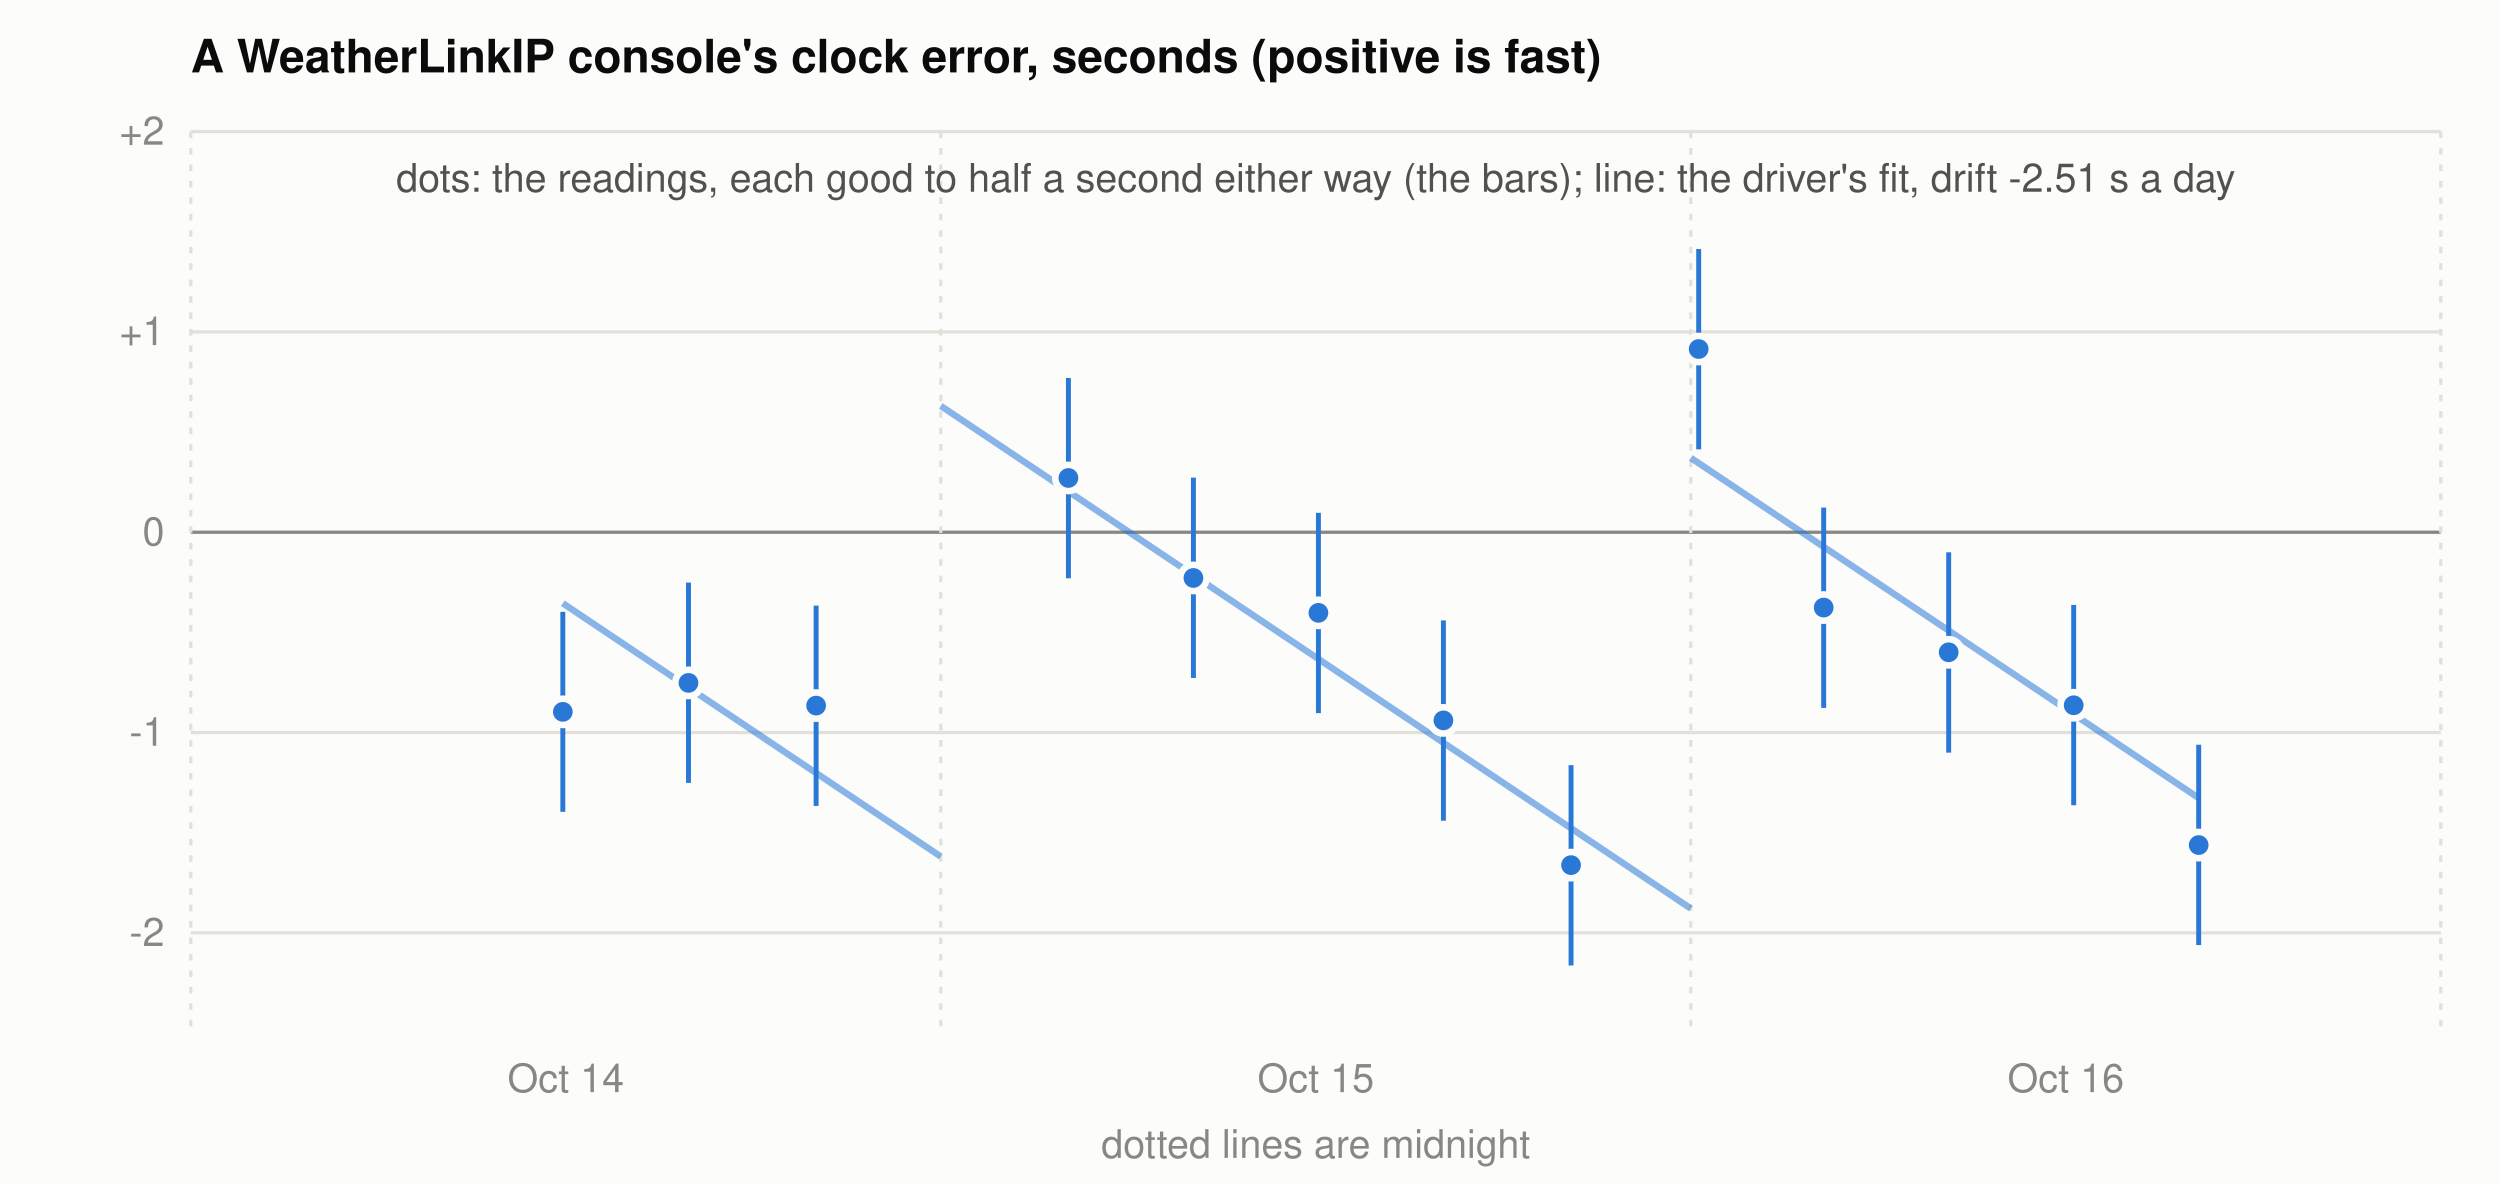
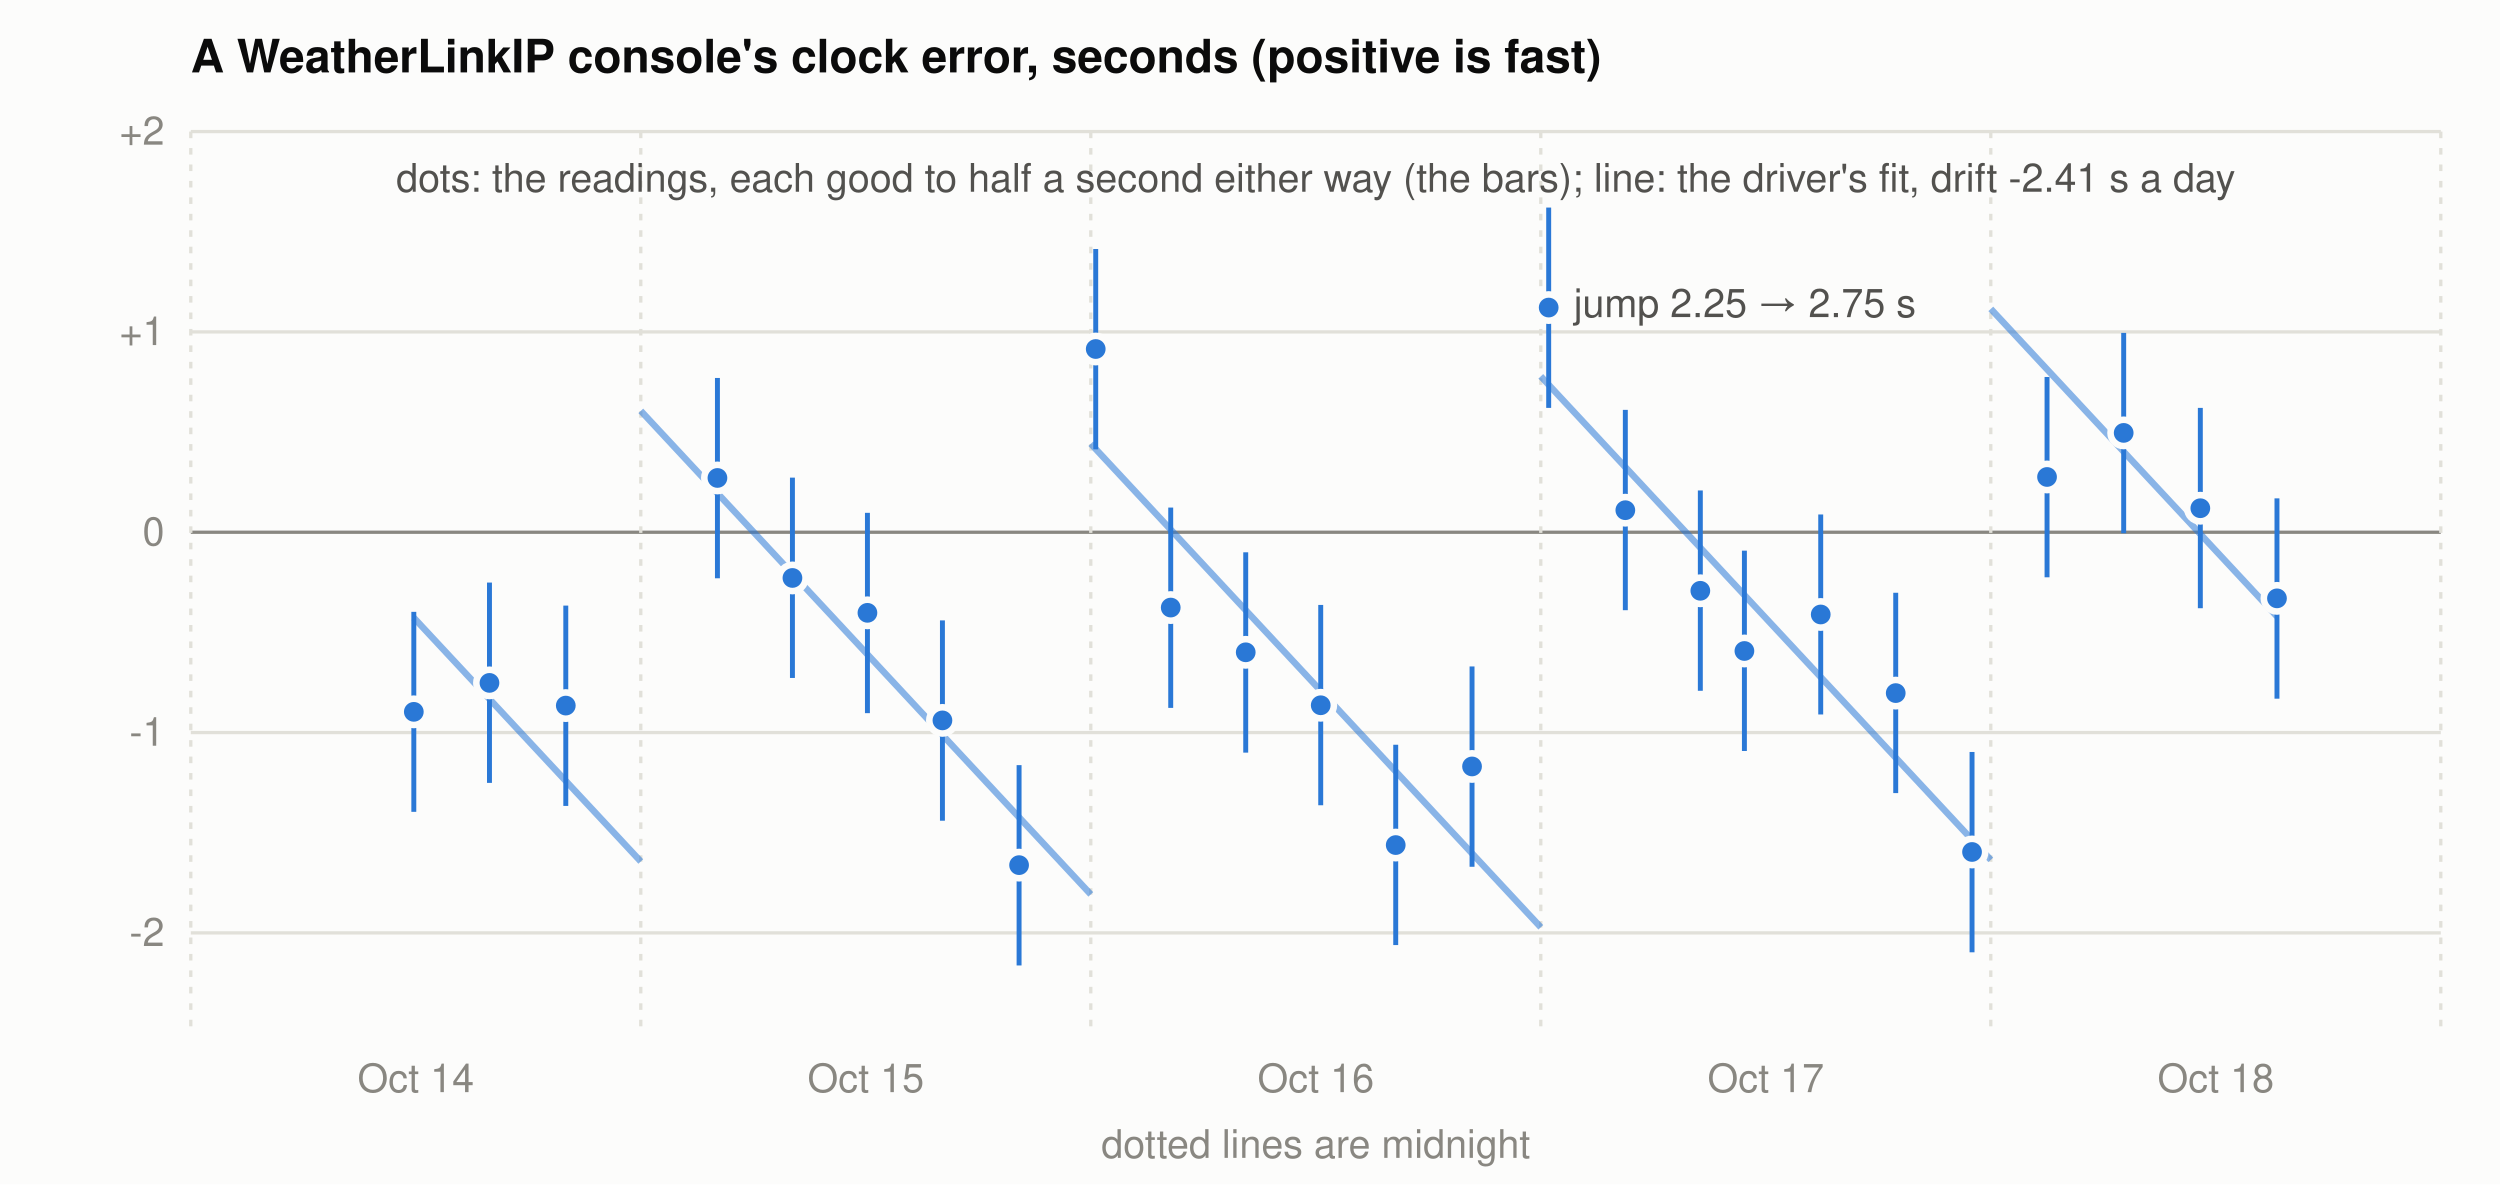
<svg xmlns="http://www.w3.org/2000/svg" width="760" height="360" viewBox="0 0 760 360" role="img" aria-label="A WeatherLinkIP console's whole-second clock readings" font-family="-apple-system,BlinkMacSystemFont,'Segoe UI',Helvetica,Arial,sans-serif">
  <rect width="760" height="360" fill="#fcfcfb" />
  <text x="58" y="22" font-size="14" font-weight="600" fill="#0b0b0b">A WeatherLinkIP console's clock error, seconds (positive is fast)</text>
  <line x1="58" y1="283.6" x2="742" y2="283.6" stroke="#e1e0d9" stroke-width="1" />
  <text x="50" y="287.6" font-size="12" text-anchor="end" fill="#898781">-2</text>
  <line x1="58" y1="222.7" x2="742" y2="222.7" stroke="#e1e0d9" stroke-width="1" />
  <text x="50" y="226.7" font-size="12" text-anchor="end" fill="#898781">-1</text>
  <line x1="58" y1="161.8" x2="742" y2="161.8" stroke="#898781" stroke-width="1" />
  <text x="50" y="165.8" font-size="12" text-anchor="end" fill="#898781">0</text>
  <line x1="58" y1="100.9" x2="742" y2="100.9" stroke="#e1e0d9" stroke-width="1" />
  <text x="50" y="104.9" font-size="12" text-anchor="end" fill="#898781">+1</text>
  <line x1="58" y1="40.0" x2="742" y2="40.0" stroke="#e1e0d9" stroke-width="1" />
  <text x="50" y="44.0" font-size="12" text-anchor="end" fill="#898781">+2</text>
  <line x1="58.0" y1="40" x2="58.0" y2="314" stroke="#e1e0d9" stroke-width="1" stroke-dasharray="2 3" />
-   <text x="172.0" y="332" font-size="12" text-anchor="middle" fill="#898781">Oct 14</text>
-   <line x1="286.0" y1="40" x2="286.0" y2="314" stroke="#e1e0d9" stroke-width="1" stroke-dasharray="2 3" />
-   <text x="400.0" y="332" font-size="12" text-anchor="middle" fill="#898781">Oct 15</text>
-   <line x1="514.0" y1="40" x2="514.0" y2="314" stroke="#e1e0d9" stroke-width="1" stroke-dasharray="2 3" />
-   <text x="628.0" y="332" font-size="12" text-anchor="middle" fill="#898781">Oct 16</text>
+   <text x="126.4" y="332" font-size="12" text-anchor="middle" fill="#898781">Oct 14</text>
+   <line x1="194.8" y1="40" x2="194.8" y2="314" stroke="#e1e0d9" stroke-width="1" stroke-dasharray="2 3" />
+   <text x="263.2" y="332" font-size="12" text-anchor="middle" fill="#898781">Oct 15</text>
+   <line x1="331.6" y1="40" x2="331.6" y2="314" stroke="#e1e0d9" stroke-width="1" stroke-dasharray="2 3" />
+   <text x="400.0" y="332" font-size="12" text-anchor="middle" fill="#898781">Oct 16</text>
+   <line x1="468.4" y1="40" x2="468.4" y2="314" stroke="#e1e0d9" stroke-width="1" stroke-dasharray="2 3" />
+   <text x="536.8" y="332" font-size="12" text-anchor="middle" fill="#898781">Oct 17</text>
+   <line x1="605.2" y1="40" x2="605.2" y2="314" stroke="#e1e0d9" stroke-width="1" stroke-dasharray="2 3" />
+   <text x="673.6" y="332" font-size="12" text-anchor="middle" fill="#898781">Oct 18</text>
  <line x1="742.0" y1="40" x2="742.0" y2="314" stroke="#e1e0d9" stroke-width="1" stroke-dasharray="2 3" />
  <text x="400.0" y="352" font-size="12" text-anchor="middle" fill="#898781">dotted lines are midnight</text>
-   <line x1="171.1" y1="183.4" x2="286.0" y2="260.4" stroke="#2a78d6" stroke-width="2" stroke-opacity="0.55" />
-   <line x1="286.0" y1="123.4" x2="514.0" y2="276.2" stroke="#2a78d6" stroke-width="2" stroke-opacity="0.55" />
-   <line x1="514.0" y1="139.2" x2="668.4" y2="242.6" stroke="#2a78d6" stroke-width="2" stroke-opacity="0.55" />
-   <line x1="171.1" y1="186.0" x2="171.1" y2="246.8" stroke="#2a78d6" stroke-width="1.5" />
-   <circle cx="171.1" cy="216.4" r="4" fill="#2a78d6" stroke="#fcfcfb" stroke-width="2" />
-   <line x1="209.3" y1="177.1" x2="209.3" y2="238.0" stroke="#2a78d6" stroke-width="1.5" />
-   <circle cx="209.3" cy="207.6" r="4" fill="#2a78d6" stroke="#fcfcfb" stroke-width="2" />
-   <line x1="248.1" y1="184.1" x2="248.1" y2="245.0" stroke="#2a78d6" stroke-width="1.5" />
-   <circle cx="248.1" cy="214.5" r="4" fill="#2a78d6" stroke="#fcfcfb" stroke-width="2" />
-   <line x1="324.8" y1="114.9" x2="324.8" y2="175.8" stroke="#2a78d6" stroke-width="1.5" />
-   <circle cx="324.8" cy="145.3" r="4" fill="#2a78d6" stroke="#fcfcfb" stroke-width="2" />
-   <line x1="362.8" y1="145.2" x2="362.8" y2="206.1" stroke="#2a78d6" stroke-width="1.5" />
-   <circle cx="362.8" cy="175.7" r="4" fill="#2a78d6" stroke="#fcfcfb" stroke-width="2" />
-   <line x1="400.8" y1="155.9" x2="400.8" y2="216.8" stroke="#2a78d6" stroke-width="1.5" />
-   <circle cx="400.8" cy="186.3" r="4" fill="#2a78d6" stroke="#fcfcfb" stroke-width="2" />
-   <line x1="438.8" y1="188.6" x2="438.8" y2="249.5" stroke="#2a78d6" stroke-width="1.5" />
-   <circle cx="438.8" cy="219.0" r="4" fill="#2a78d6" stroke="#fcfcfb" stroke-width="2" />
-   <line x1="477.6" y1="232.6" x2="477.6" y2="293.5" stroke="#2a78d6" stroke-width="1.5" />
-   <circle cx="477.6" cy="263.0" r="4" fill="#2a78d6" stroke="#fcfcfb" stroke-width="2" />
-   <line x1="516.4" y1="75.7" x2="516.4" y2="136.6" stroke="#2a78d6" stroke-width="1.5" />
-   <circle cx="516.4" cy="106.1" r="4" fill="#2a78d6" stroke="#fcfcfb" stroke-width="2" />
-   <line x1="554.4" y1="154.3" x2="554.4" y2="215.2" stroke="#2a78d6" stroke-width="1.5" />
-   <circle cx="554.4" cy="184.7" r="4" fill="#2a78d6" stroke="#fcfcfb" stroke-width="2" />
-   <line x1="592.4" y1="167.9" x2="592.4" y2="228.8" stroke="#2a78d6" stroke-width="1.5" />
-   <circle cx="592.4" cy="198.3" r="4" fill="#2a78d6" stroke="#fcfcfb" stroke-width="2" />
-   <line x1="630.4" y1="183.9" x2="630.4" y2="244.8" stroke="#2a78d6" stroke-width="1.5" />
-   <circle cx="630.4" cy="214.4" r="4" fill="#2a78d6" stroke="#fcfcfb" stroke-width="2" />
-   <line x1="668.4" y1="226.4" x2="668.4" y2="287.3" stroke="#2a78d6" stroke-width="1.5" />
-   <circle cx="668.4" cy="256.9" r="4" fill="#2a78d6" stroke="#fcfcfb" stroke-width="2" />
-   <text x="400.0" y="58.3" font-size="12" text-anchor="middle" fill="#52514e">dots: the readings, each good to half a second either way (the bars); line: the driver's fit, drift -2.51 s a day</text>
+   <line x1="125.8" y1="187.8" x2="194.8" y2="261.9" stroke="#2a78d6" stroke-width="2" stroke-opacity="0.55" />
+   <line x1="194.8" y1="124.9" x2="331.6" y2="271.9" stroke="#2a78d6" stroke-width="2" stroke-opacity="0.55" />
+   <line x1="331.6" y1="134.9" x2="468.4" y2="281.9" stroke="#2a78d6" stroke-width="2" stroke-opacity="0.55" />
+   <line x1="468.4" y1="114.4" x2="605.2" y2="261.4" stroke="#2a78d6" stroke-width="2" stroke-opacity="0.55" />
+   <line x1="605.2" y1="93.9" x2="692.2" y2="187.4" stroke="#2a78d6" stroke-width="2" stroke-opacity="0.55" />
+   <line x1="125.8" y1="186.0" x2="125.8" y2="246.8" stroke="#2a78d6" stroke-width="1.5" />
+   <circle cx="125.8" cy="216.4" r="4" fill="#2a78d6" stroke="#fcfcfb" stroke-width="2" />
+   <line x1="148.8" y1="177.1" x2="148.8" y2="238.0" stroke="#2a78d6" stroke-width="1.5" />
+   <circle cx="148.8" cy="207.6" r="4" fill="#2a78d6" stroke="#fcfcfb" stroke-width="2" />
+   <line x1="172.0" y1="184.1" x2="172.0" y2="245.0" stroke="#2a78d6" stroke-width="1.5" />
+   <circle cx="172.0" cy="214.5" r="4" fill="#2a78d6" stroke="#fcfcfb" stroke-width="2" />
+   <line x1="218.1" y1="114.9" x2="218.1" y2="175.8" stroke="#2a78d6" stroke-width="1.5" />
+   <circle cx="218.1" cy="145.3" r="4" fill="#2a78d6" stroke="#fcfcfb" stroke-width="2" />
+   <line x1="240.9" y1="145.2" x2="240.9" y2="206.1" stroke="#2a78d6" stroke-width="1.5" />
+   <circle cx="240.9" cy="175.7" r="4" fill="#2a78d6" stroke="#fcfcfb" stroke-width="2" />
+   <line x1="263.7" y1="155.9" x2="263.7" y2="216.8" stroke="#2a78d6" stroke-width="1.5" />
+   <circle cx="263.7" cy="186.3" r="4" fill="#2a78d6" stroke="#fcfcfb" stroke-width="2" />
+   <line x1="286.5" y1="188.6" x2="286.5" y2="249.5" stroke="#2a78d6" stroke-width="1.5" />
+   <circle cx="286.5" cy="219.0" r="4" fill="#2a78d6" stroke="#fcfcfb" stroke-width="2" />
+   <line x1="309.8" y1="232.6" x2="309.8" y2="293.5" stroke="#2a78d6" stroke-width="1.5" />
+   <circle cx="309.8" cy="263.0" r="4" fill="#2a78d6" stroke="#fcfcfb" stroke-width="2" />
+   <line x1="333.1" y1="75.7" x2="333.1" y2="136.6" stroke="#2a78d6" stroke-width="1.5" />
+   <circle cx="333.1" cy="106.1" r="4" fill="#2a78d6" stroke="#fcfcfb" stroke-width="2" />
+   <line x1="355.9" y1="154.3" x2="355.9" y2="215.2" stroke="#2a78d6" stroke-width="1.5" />
+   <circle cx="355.9" cy="184.7" r="4" fill="#2a78d6" stroke="#fcfcfb" stroke-width="2" />
+   <line x1="378.7" y1="167.9" x2="378.7" y2="228.8" stroke="#2a78d6" stroke-width="1.5" />
+   <circle cx="378.7" cy="198.3" r="4" fill="#2a78d6" stroke="#fcfcfb" stroke-width="2" />
+   <line x1="401.5" y1="183.9" x2="401.5" y2="244.8" stroke="#2a78d6" stroke-width="1.5" />
+   <circle cx="401.5" cy="214.4" r="4" fill="#2a78d6" stroke="#fcfcfb" stroke-width="2" />
+   <line x1="424.3" y1="226.4" x2="424.3" y2="287.3" stroke="#2a78d6" stroke-width="1.5" />
+   <circle cx="424.3" cy="256.9" r="4" fill="#2a78d6" stroke="#fcfcfb" stroke-width="2" />
+   <line x1="447.5" y1="202.6" x2="447.5" y2="263.5" stroke="#2a78d6" stroke-width="1.5" />
+   <circle cx="447.5" cy="233.0" r="4" fill="#2a78d6" stroke="#fcfcfb" stroke-width="2" />
+   <line x1="470.8" y1="63.1" x2="470.8" y2="124.0" stroke="#2a78d6" stroke-width="1.5" />
+   <circle cx="470.8" cy="93.5" r="4" fill="#2a78d6" stroke="#fcfcfb" stroke-width="2" />
+   <line x1="494.1" y1="124.6" x2="494.1" y2="185.5" stroke="#2a78d6" stroke-width="1.5" />
+   <circle cx="494.1" cy="155.1" r="4" fill="#2a78d6" stroke="#fcfcfb" stroke-width="2" />
+   <line x1="516.9" y1="149.1" x2="516.9" y2="210.0" stroke="#2a78d6" stroke-width="1.5" />
+   <circle cx="516.9" cy="179.6" r="4" fill="#2a78d6" stroke="#fcfcfb" stroke-width="2" />
+   <line x1="530.3" y1="167.4" x2="530.3" y2="228.3" stroke="#2a78d6" stroke-width="1.5" />
+   <circle cx="530.3" cy="197.9" r="4" fill="#2a78d6" stroke="#fcfcfb" stroke-width="2" />
+   <line x1="553.5" y1="156.4" x2="553.5" y2="217.2" stroke="#2a78d6" stroke-width="1.5" />
+   <circle cx="553.5" cy="186.8" r="4" fill="#2a78d6" stroke="#fcfcfb" stroke-width="2" />
+   <line x1="576.3" y1="180.2" x2="576.3" y2="241.1" stroke="#2a78d6" stroke-width="1.5" />
+   <circle cx="576.3" cy="210.7" r="4" fill="#2a78d6" stroke="#fcfcfb" stroke-width="2" />
+   <line x1="599.5" y1="228.6" x2="599.5" y2="289.5" stroke="#2a78d6" stroke-width="1.5" />
+   <circle cx="599.5" cy="259.0" r="4" fill="#2a78d6" stroke="#fcfcfb" stroke-width="2" />
+   <line x1="622.3" y1="114.6" x2="622.3" y2="175.5" stroke="#2a78d6" stroke-width="1.5" />
+   <circle cx="622.3" cy="145.0" r="4" fill="#2a78d6" stroke="#fcfcfb" stroke-width="2" />
+   <line x1="645.6" y1="101.2" x2="645.6" y2="162.1" stroke="#2a78d6" stroke-width="1.5" />
+   <circle cx="645.6" cy="131.6" r="4" fill="#2a78d6" stroke="#fcfcfb" stroke-width="2" />
+   <line x1="668.9" y1="124.0" x2="668.9" y2="184.9" stroke="#2a78d6" stroke-width="1.5" />
+   <circle cx="668.9" cy="154.5" r="4" fill="#2a78d6" stroke="#fcfcfb" stroke-width="2" />
+   <line x1="692.2" y1="151.5" x2="692.2" y2="212.4" stroke="#2a78d6" stroke-width="1.5" />
+   <circle cx="692.2" cy="181.9" r="4" fill="#2a78d6" stroke="#fcfcfb" stroke-width="2" />
+   <text x="478.4" y="96.4" font-size="12" fill="#52514e">jump 2.25 → 2.75 s</text>
+   <text x="400.0" y="58.3" font-size="12" text-anchor="middle" fill="#52514e">dots: the readings, each good to half a second either way (the bars); line: the driver's fit, drift -2.41 s a day</text>
</svg>
